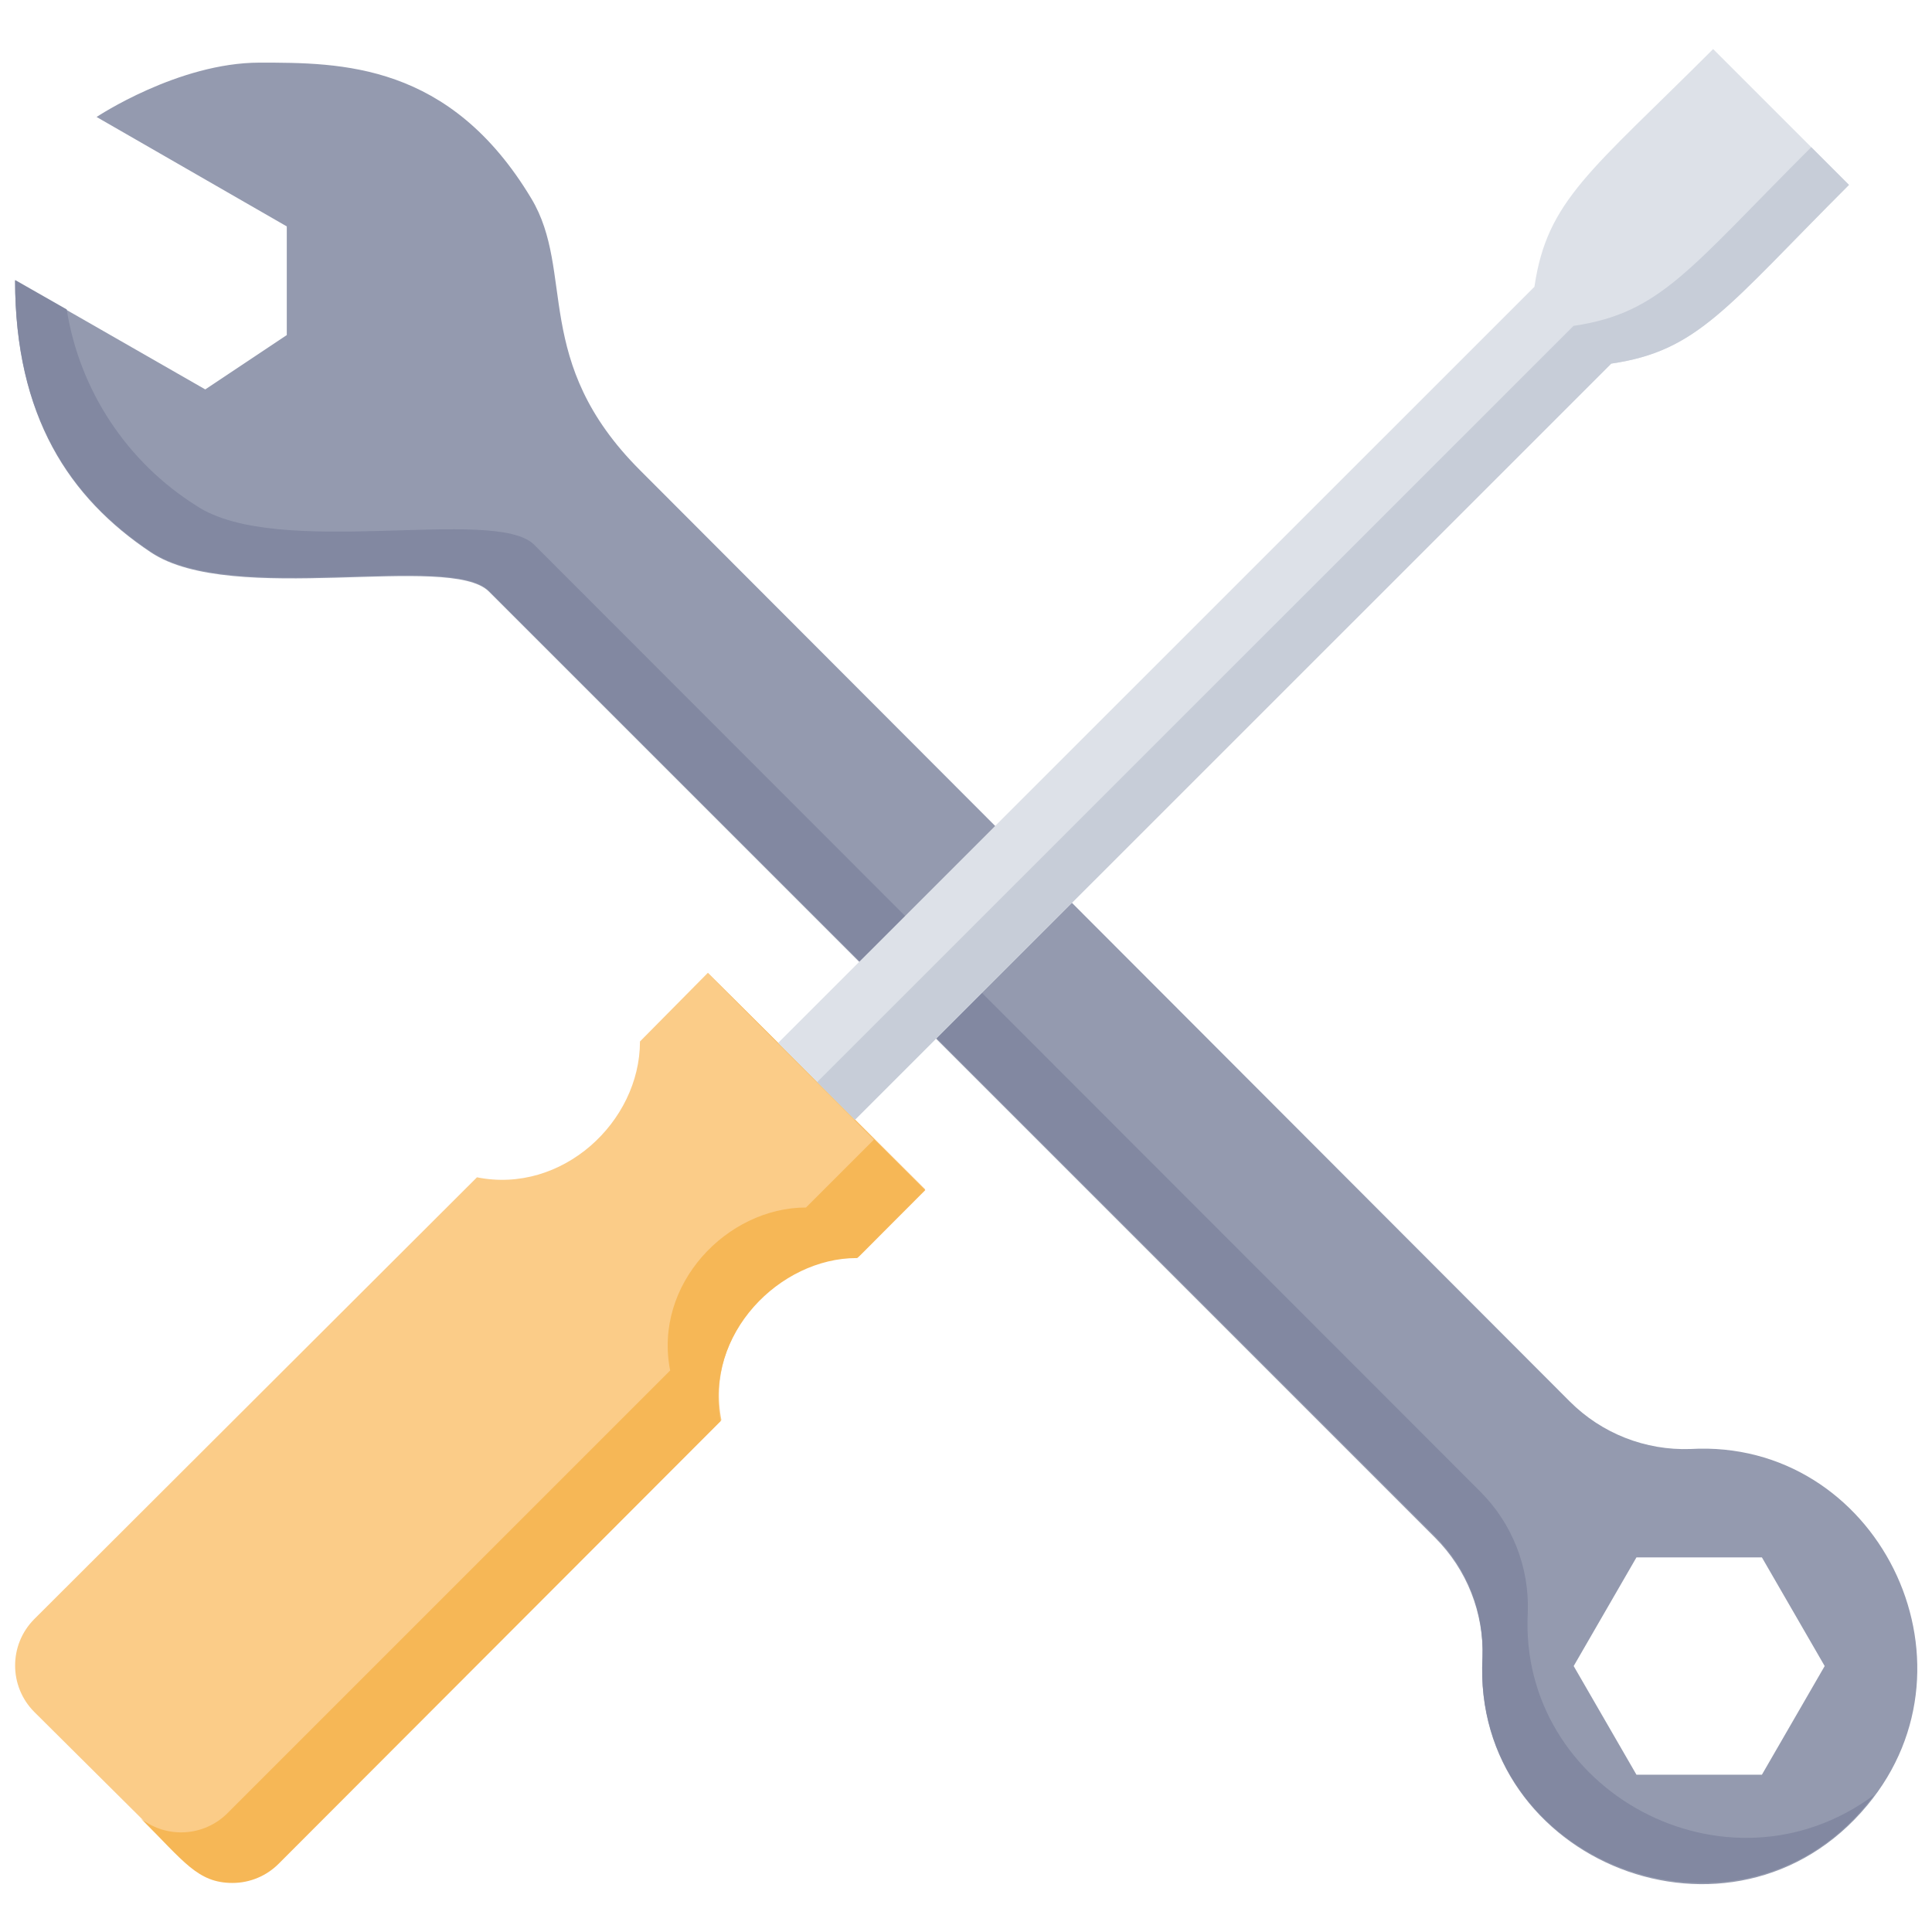
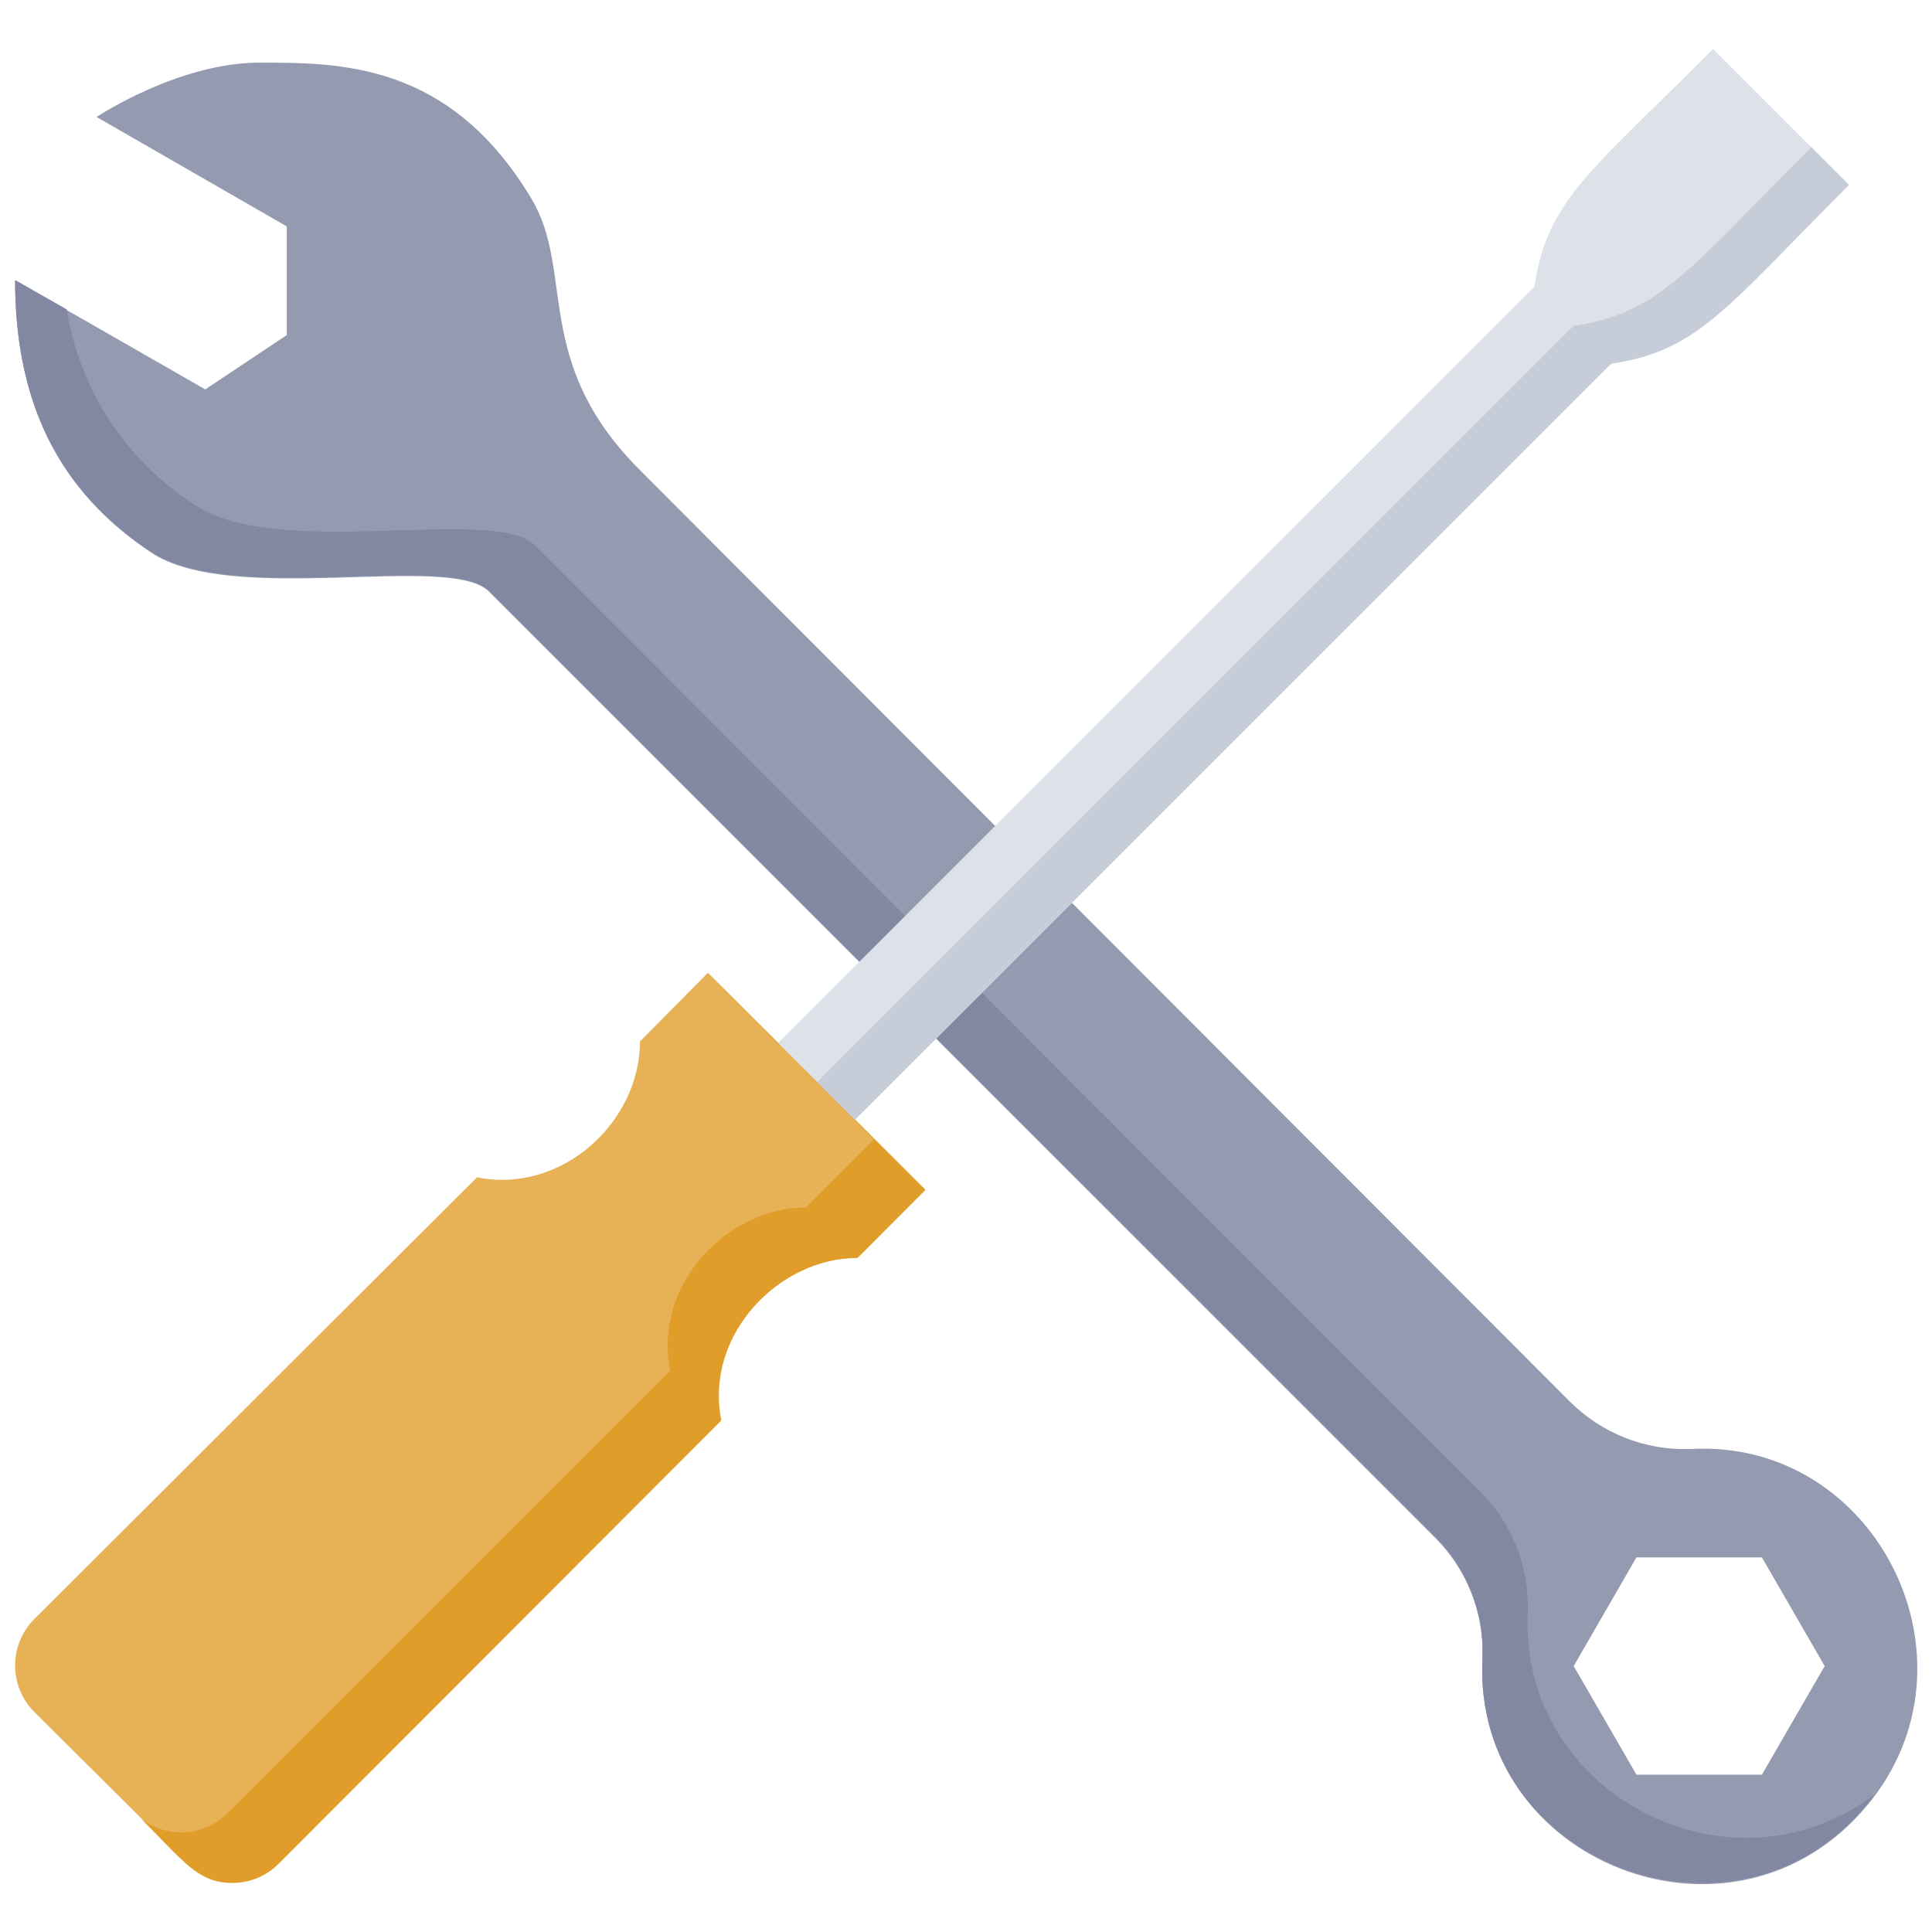
<svg xmlns="http://www.w3.org/2000/svg" viewBox="0 0 128 128">
  <defs>
-     <style>.cls-1{fill:#949aaf;}.cls-2{fill:#8288a1;}.cls-3{fill:#fbcc88;}.cls-4{fill:#f6b756;}.cls-5{fill:#dde1e8;}.cls-6{fill:#c7cdd8;}</style>
+     <style>
+       .cls-1 {
+         fill: #949aaf;
+       }
+ 
+       .cls-2 {
+         fill: #8288a1;
+       }
+ 
+       .cls-3 {
+         fill: #e7b156;
+       }
+ 
+       .cls-4 {
+         fill: #e19d29;
+       }
+ 
+       .cls-5 {
+         fill: #dde1e8;
+       }
+ 
+       .cls-6 {
+         fill: #c7cdd8;
+       }
+     </style>
  </defs>
-   <g id="Page_Under_Construction" data-name="Page Under Construction">
+   <g>
    <path class="cls-1" d="M112,96a10.75,10.75,0,0,1-8-3.15L42.4,31.15c-7.2-7.2-4.27-13.12-7.2-18-5.4-9-12.6-9-18-9S6.4,7.75,6.4,7.75L19,15v7.2l-5.4,3.6c-10.92-6.25-8-4.6-12.6-7.2,0,9,3.6,14.4,9,18s19.8,0,22.39,2.59l62.68,62.68a10.75,10.75,0,0,1,3.15,8c-.73,13.51,16.62,20.41,25.49,9.74C131.67,110.05,124.33,95.3,112,96Zm-3.58,7.18h8.31l4.16,7.2-4.16,7.2h-8.31l-4.16-7.2Z" />
    <path class="cls-2" d="M124.17,118.92c-8.47,11.43-26.71,4.83-25.95-9.15a10.75,10.75,0,0,0-3.15-8L32.39,39.14c-2.59-2.59-17,1-22.39-2.59s-9-9-9-18L4.42,20.5a18.87,18.87,0,0,0,8.58,13c5.4,3.6,19.8,0,22.39,2.59L98.07,98.82a10.75,10.75,0,0,1,3.15,8C100.58,118.65,114.41,126.16,124.17,118.92Z" />
    <path class="cls-3" d="M46.9,64.45,42.4,69c0,5.33-5.16,10.13-10.8,9L2.27,107.27a4.36,4.36,0,0,0,0,6.15l10.06,10a4.33,4.33,0,0,0,6.14,0c29.4-29.4,29.31-29.42,29.33-29.32-1.14-5.69,3.75-10.8,9-10.8l4.5-4.5Z" />
    <path class="cls-4" d="M61.3,78.85c-4.81,4.81-4.45,4.5-4.55,4.5-5.06,0-10.09,5-9,10.8L18.47,123.47a4.32,4.32,0,0,1-3.07,1.28c-2.3,0-3.22-1.43-6.05-4.25a4.35,4.35,0,0,0,5.72-.37L44.4,90.8c-1.13-5.73,3.79-10.8,9-10.8l4.5-4.5C41.14,58.74,44.47,62,61.3,78.85Z" />
    <path class="cls-5" d="M122.5,12.25l-9-9c-8.11,8.11-11,10-11.84,15.75L51.55,69.1l5.09,5.09,50.11-50.1C112.54,23.24,114.47,20.28,122.5,12.25Z" />
    <path class="cls-6" d="M122.5,12.25c-8.19,8.18-10,11-15.75,11.84L56.64,74.19l-2.5-2.5,50.11-50.1c5.77-.85,7.64-3.74,15.75-11.84Z" />
  </g>
</svg>
